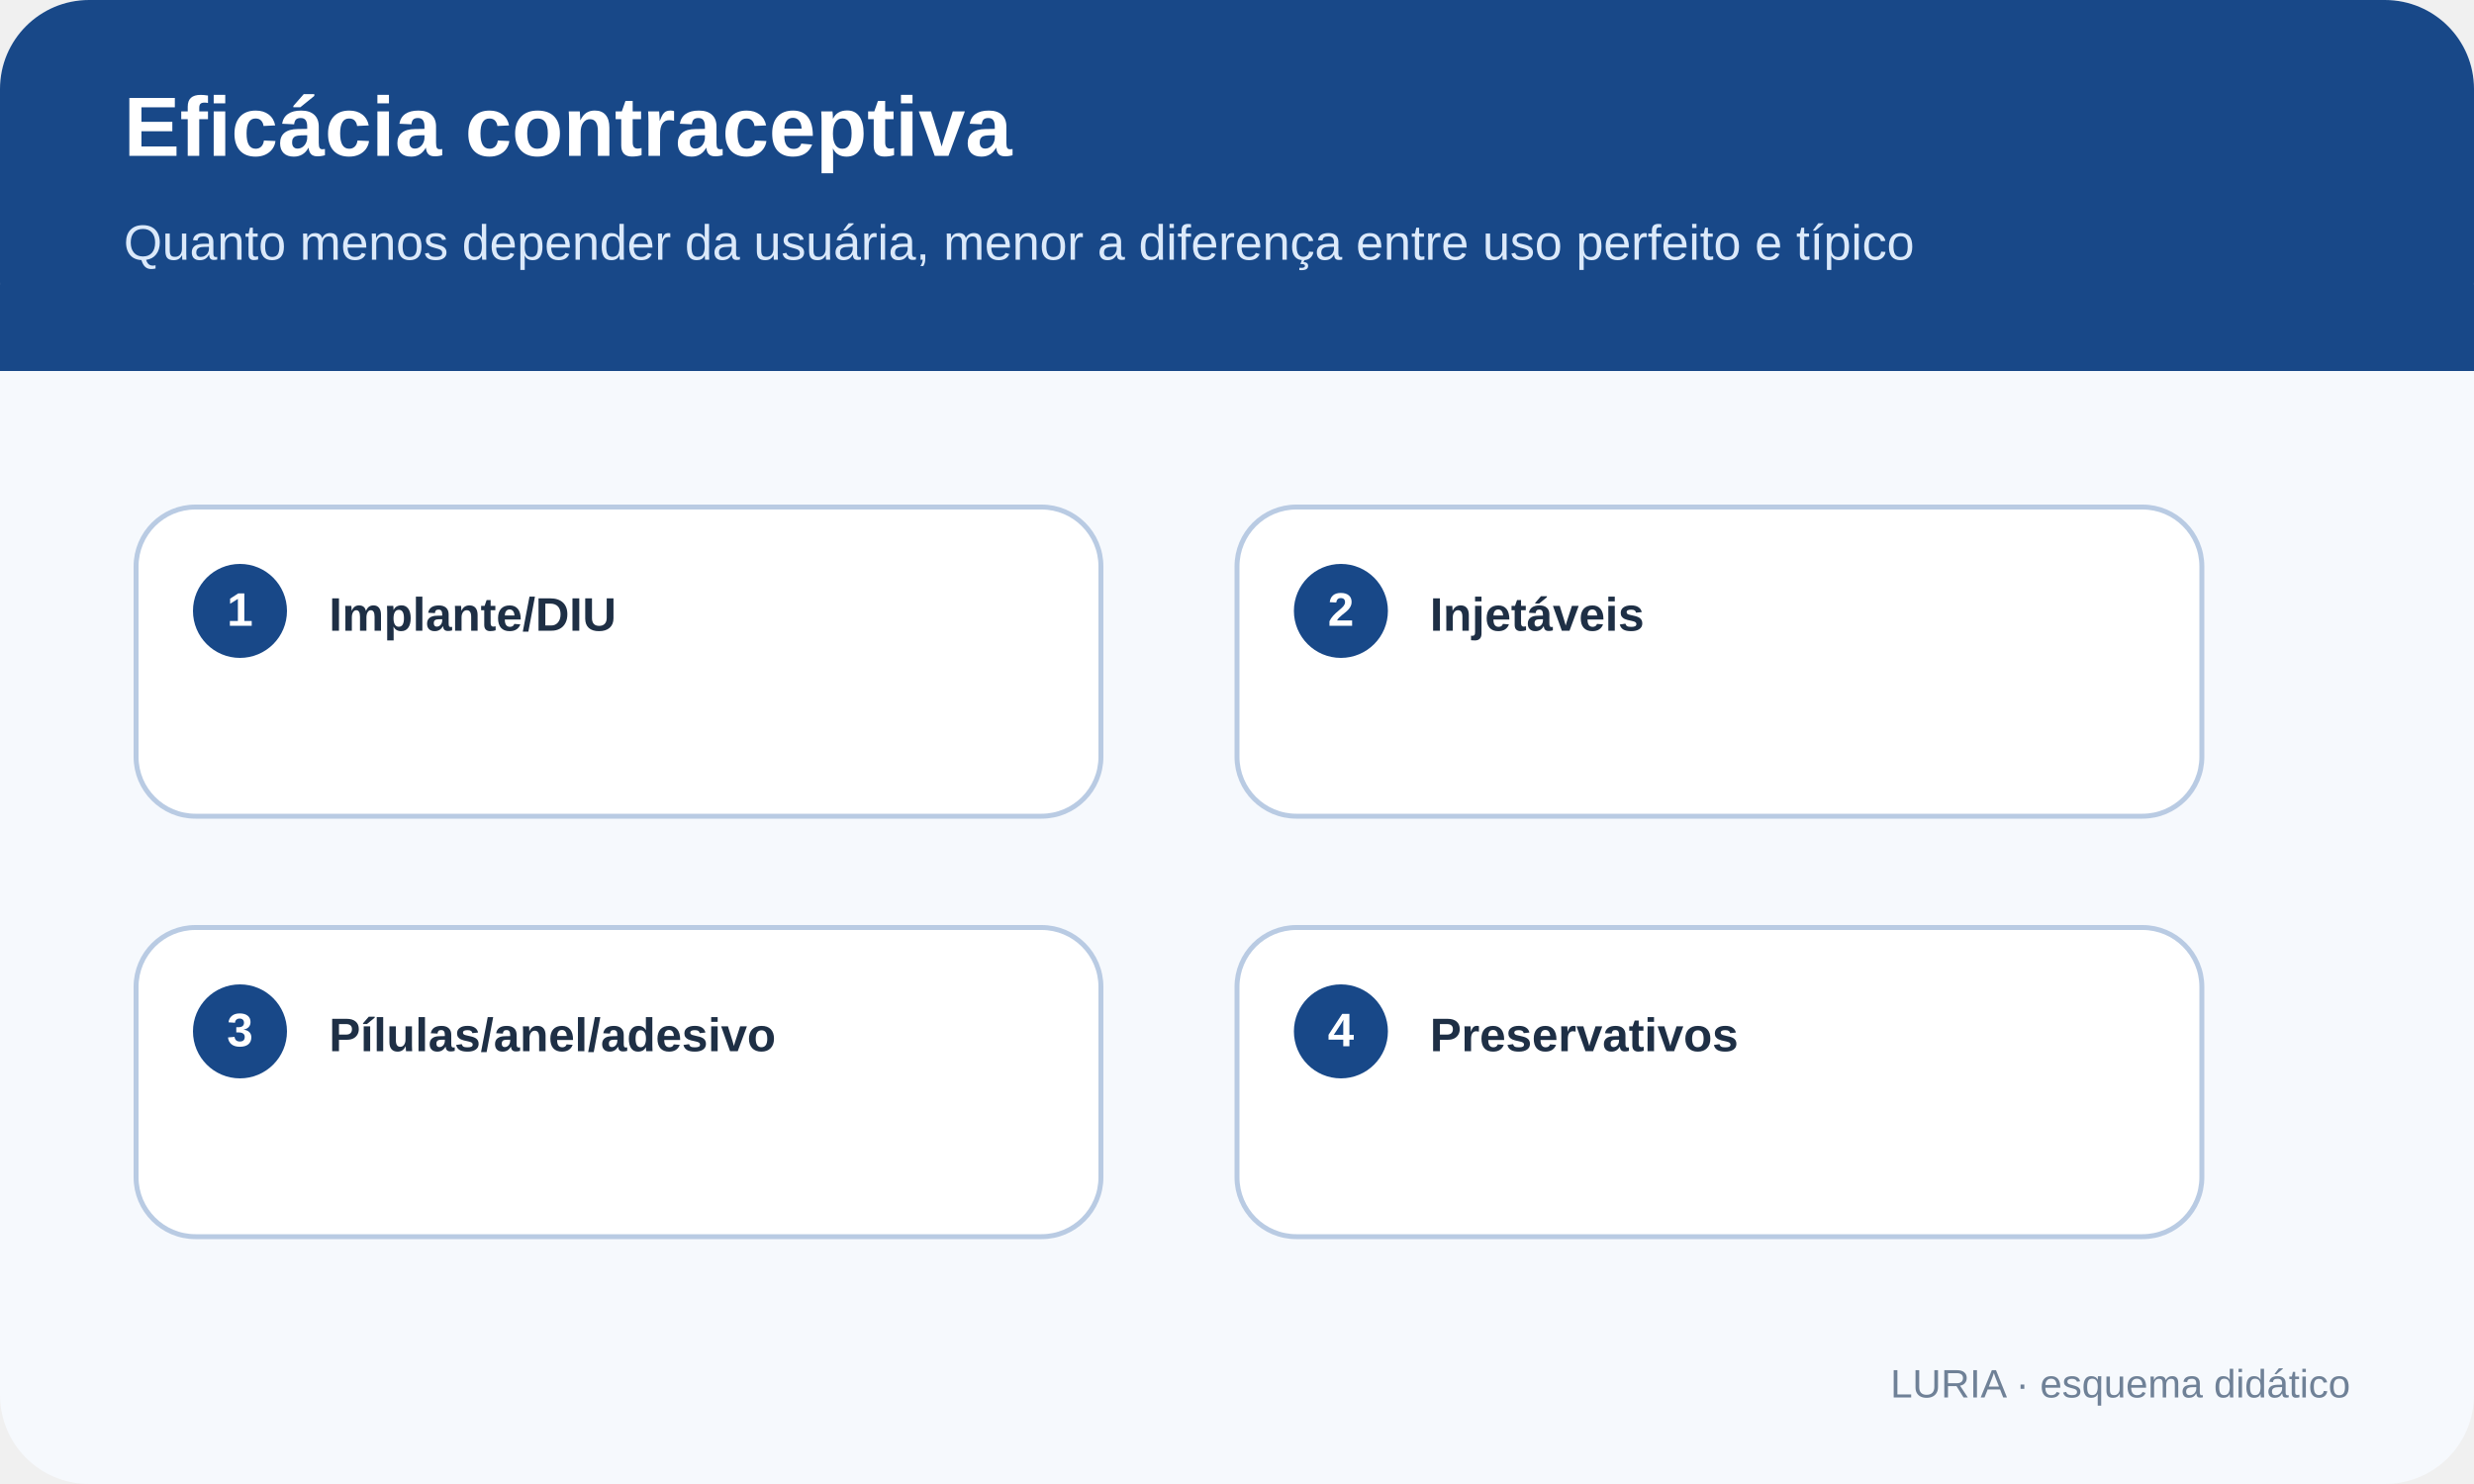
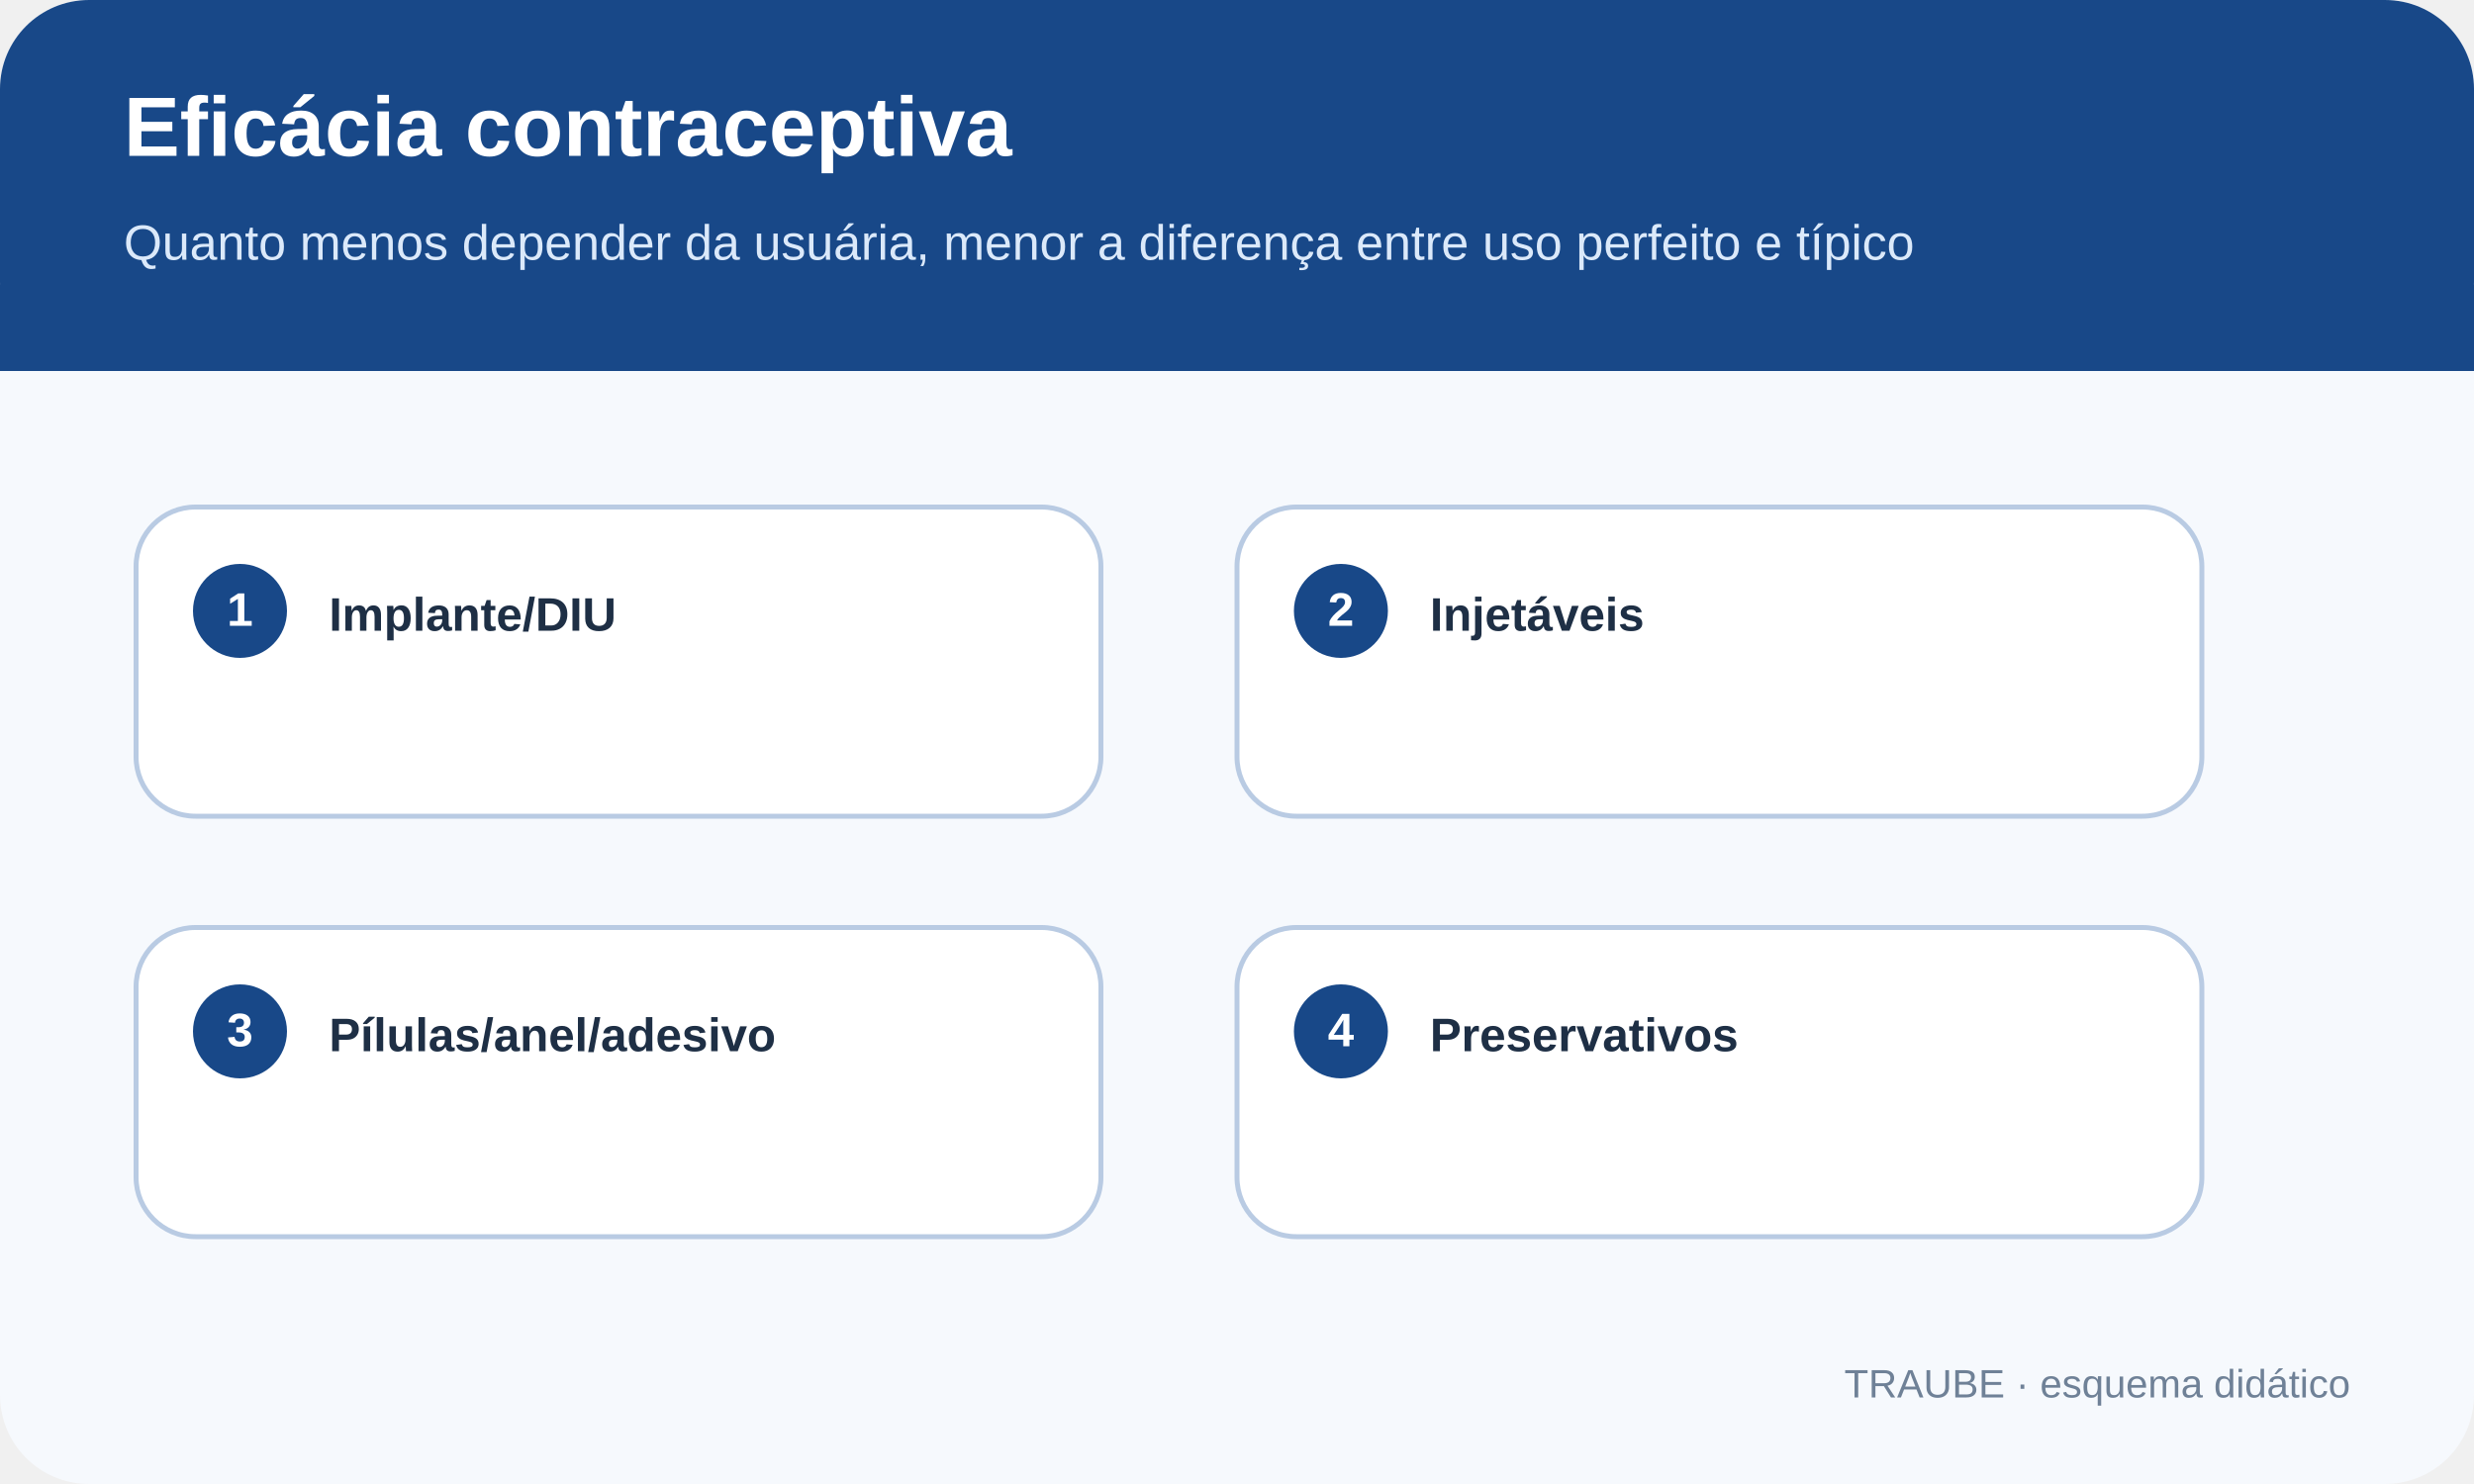
<svg xmlns="http://www.w3.org/2000/svg" width="1000" height="600">
  <rect width="1000" height="600" rx="36" fill="#f6f9fd" />
  <rect width="1000" height="150" rx="36" fill="#184888" />
  <rect y="115" width="1000" height="35" fill="#184888" />
  <text x="50" y="63" font-family="Arial" font-size="34" fill="#fff" font-weight="700">Eficácia contraceptiva</text>
  <text x="50" y="105" font-family="Arial" font-size="20" fill="#dbe9fa">Quanto menos depender da usuária, menor a diferença entre uso perfeito e típico</text>
  <rect x="55" y="205" rx="24" width="390" height="125" fill="#fff" stroke="#b9cbe3" stroke-width="2" />
  <circle cx="97" cy="247" r="19" fill="#184888" />
  <text x="97" y="253" text-anchor="middle" font-family="Arial" font-size="19" fill="#fff" font-weight="700">1</text>
  <text x="133" y="255" font-family="Arial" font-size="19" fill="#1e2f45" font-weight="600">Implante/DIU</text>
  <rect x="500" y="205" rx="24" width="390" height="125" fill="#fff" stroke="#b9cbe3" stroke-width="2" />
  <circle cx="542" cy="247" r="19" fill="#184888" />
  <text x="542" y="253" text-anchor="middle" font-family="Arial" font-size="19" fill="#fff" font-weight="700">2</text>
  <text x="578" y="255" font-family="Arial" font-size="19" fill="#1e2f45" font-weight="600">Injetáveis</text>
  <rect x="55" y="375" rx="24" width="390" height="125" fill="#fff" stroke="#b9cbe3" stroke-width="2" />
  <circle cx="97" cy="417" r="19" fill="#184888" />
  <text x="97" y="423" text-anchor="middle" font-family="Arial" font-size="19" fill="#fff" font-weight="700">3</text>
  <text x="133" y="425" font-family="Arial" font-size="19" fill="#1e2f45" font-weight="600">Pílulas/anel/adesivo</text>
  <rect x="500" y="375" rx="24" width="390" height="125" fill="#fff" stroke="#b9cbe3" stroke-width="2" />
  <circle cx="542" cy="417" r="19" fill="#184888" />
  <text x="542" y="423" text-anchor="middle" font-family="Arial" font-size="19" fill="#fff" font-weight="700">4</text>
  <text x="578" y="425" font-family="Arial" font-size="19" fill="#1e2f45" font-weight="600">Preservativos</text>
-   <text x="950" y="565" text-anchor="end" font-family="Arial" font-size="16" fill="#6f8197">LURIA · esquema didático</text>
+   <text x="950" y="565" text-anchor="end" font-family="Arial" font-size="16" fill="#6f8197">TRAUBE · esquema didático</text>
</svg>
